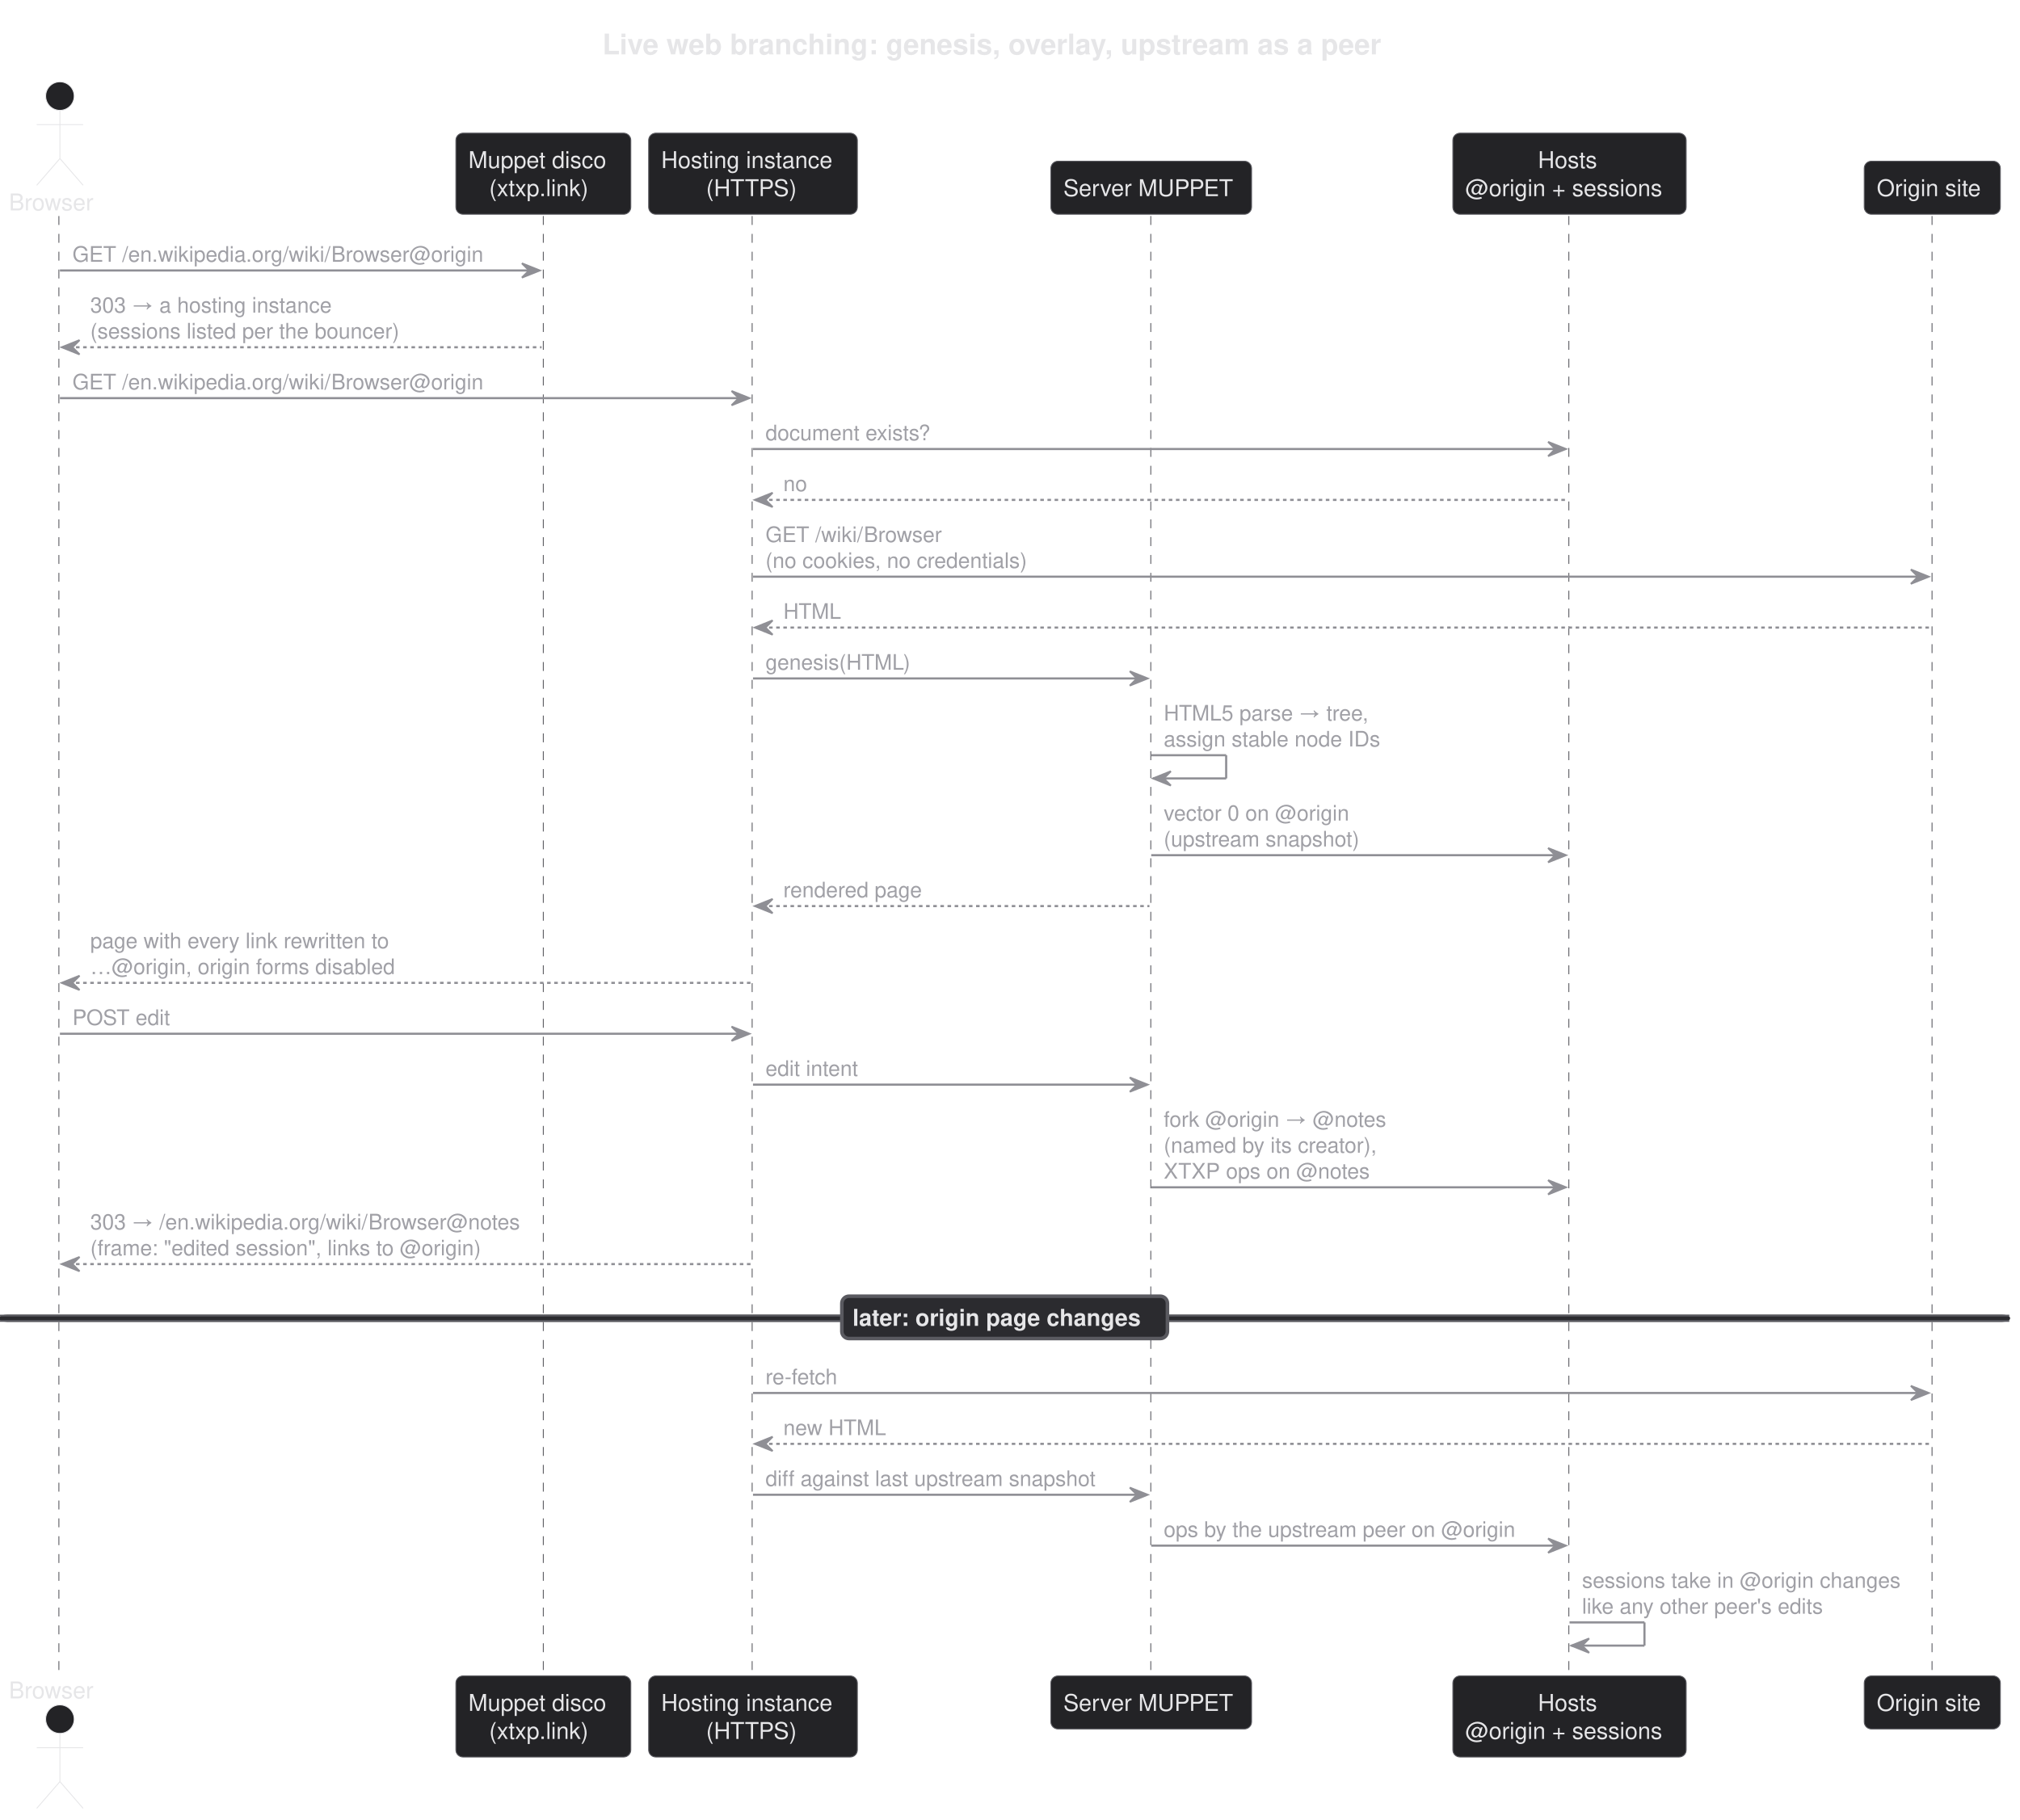
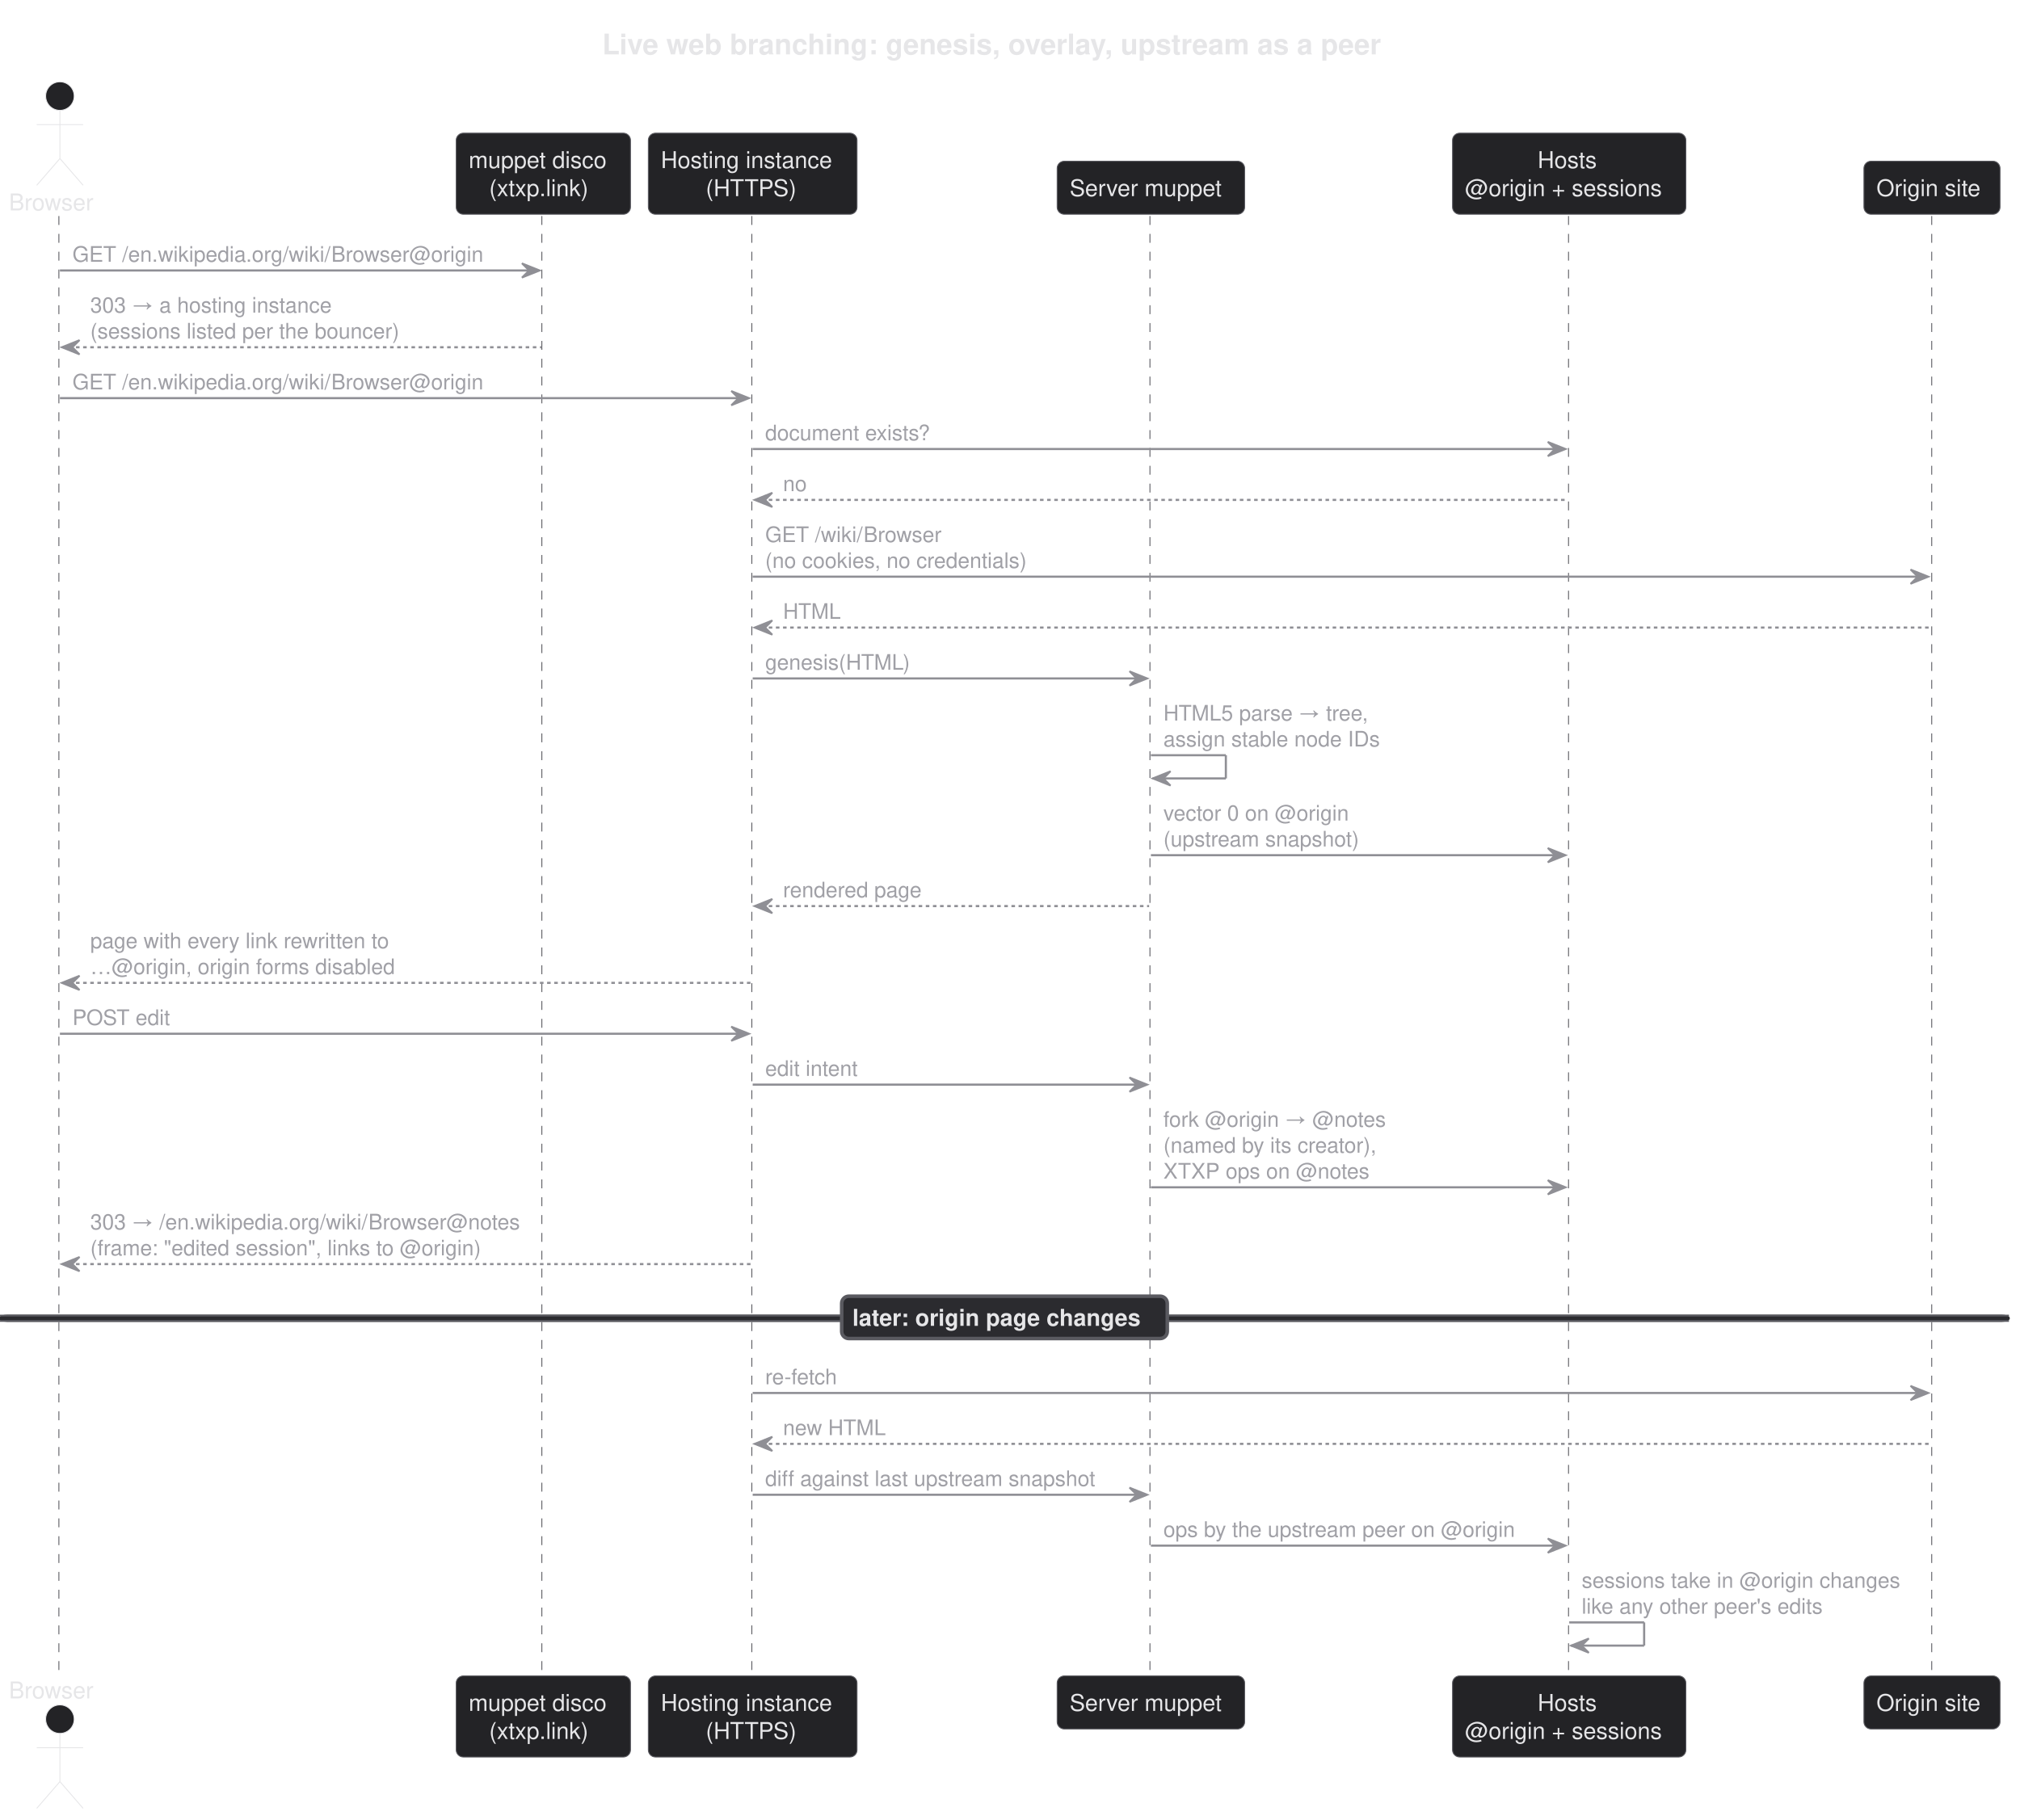
<svg xmlns="http://www.w3.org/2000/svg" contentStyleType="text/css" data-diagram-type="SEQUENCE" height="1020px" preserveAspectRatio="none" style="width:1132px;height:1020px;" version="1.1" viewBox="0 0 1132 1020" width="1132px" zoomAndPan="magnify">
  <defs />
  <g>
-     <text fill="#E6E6E8" font-family="Helvetica" font-size="16" font-weight="bold" lengthAdjust="spacing" textLength="449.812" x="337.59" y="30.5">Live web branching: genesis, overlay, upstream as a peer</text>
+     <text fill="#E6E6E8" font-family="Helvetica" font-size="16" font-weight="bold" lengthAdjust="spacing" textLength="449.812" x="337.501" y="30.5">Live web branching: genesis, overlay, upstream as a peer</text>
    <g>
      <rect fill="#000000" fill-opacity="0" height="819.315" width="8" x="29.584" y="121.089" />
      <line style="stroke:#5A5A60;stroke-width:0.5;stroke-dasharray:5,5;" x1="33" x2="33" y1="121.089" y2="940.404" />
    </g>
    <g>
      <rect fill="#000000" fill-opacity="0" height="819.315" width="8" x="300.487" y="121.089" />
-       <line style="stroke:#5A5A60;stroke-width:0.5;stroke-dasharray:5,5;" x1="304.471" x2="304.471" y1="121.089" y2="940.404" />
-     </g>
-     <g>
-       <rect fill="#000000" fill-opacity="0" height="819.315" width="8" x="417.981" y="121.089" />
-       <line style="stroke:#5A5A60;stroke-width:0.5;stroke-dasharray:5,5;" x1="421.502" x2="421.502" y1="121.089" y2="940.404" />
-     </g>
-     <g>
-       <rect fill="#000000" fill-opacity="0" height="819.315" width="8" x="641.141" y="121.089" />
-       <line style="stroke:#5A5A60;stroke-width:0.5;stroke-dasharray:5,5;" x1="644.903" x2="644.903" y1="121.089" y2="940.404" />
-     </g>
-     <g>
-       <rect fill="#000000" fill-opacity="0" height="819.315" width="8" x="875.552" y="121.089" />
-       <line style="stroke:#5A5A60;stroke-width:0.5;stroke-dasharray:5,5;" x1="879.172" x2="879.172" y1="121.089" y2="940.404" />
-     </g>
-     <g>
-       <rect fill="#000000" fill-opacity="0" height="819.315" width="8" x="1078.85" y="121.089" />
-       <line style="stroke:#5A5A60;stroke-width:0.5;stroke-dasharray:5,5;" x1="1082.709" x2="1082.709" y1="121.089" y2="940.404" />
+       <line style="stroke:#5A5A60;stroke-width:0.5;stroke-dasharray:5,5;" x1="303.649" x2="303.649" y1="121.089" y2="940.404" />
+     </g>
+     <g>
+       <rect fill="#000000" fill-opacity="0" height="819.315" width="8" x="417.803" y="121.089" />
+       <line style="stroke:#5A5A60;stroke-width:0.5;stroke-dasharray:5,5;" x1="421.324" x2="421.324" y1="121.089" y2="940.404" />
+     </g>
+     <g>
+       <rect fill="#000000" fill-opacity="0" height="819.315" width="8" x="640.964" y="121.089" />
+       <line style="stroke:#5A5A60;stroke-width:0.5;stroke-dasharray:5,5;" x1="644.426" x2="644.426" y1="121.089" y2="940.404" />
+     </g>
+     <g>
+       <rect fill="#000000" fill-opacity="0" height="819.315" width="8" x="875.374" y="121.089" />
+       <line style="stroke:#5A5A60;stroke-width:0.5;stroke-dasharray:5,5;" x1="878.994" x2="878.994" y1="121.089" y2="940.404" />
+     </g>
+     <g>
+       <rect fill="#000000" fill-opacity="0" height="819.315" width="8" x="1078.673" y="121.089" />
+       <line style="stroke:#5A5A60;stroke-width:0.5;stroke-dasharray:5,5;" x1="1082.531" x2="1082.531" y1="121.089" y2="940.404" />
    </g>
    <g class="participant participant-head" data-participant="b">
      <text fill="#E6E6E8" font-family="Helvetica" font-size="13" lengthAdjust="spacing" textLength="51.169" x="5" y="117.953">Browser</text>
      <ellipse cx="33.584" cy="53.859" fill="#232326" rx="8" ry="8" style="stroke:#E6E6E8;stroke-width:0.5;" />
      <path d="M33.584,61.859 L33.584,88.859 M20.584,69.859 L46.584,69.859 M33.584,88.859 L20.584,103.859 M33.584,88.859 L46.584,103.859" fill="none" style="stroke:#E6E6E8;stroke-width:0.5;" />
    </g>
    <g class="participant participant-tail" data-participant="b">
      <text fill="#E6E6E8" font-family="Helvetica" font-size="13" lengthAdjust="spacing" textLength="51.169" x="5" y="951.998">Browser</text>
      <ellipse cx="33.584" cy="963.634" fill="#232326" rx="8" ry="8" style="stroke:#E6E6E8;stroke-width:0.5;" />
      <path d="M33.584,971.634 L33.584,998.634 M20.584,979.634 L46.584,979.634 M33.584,998.634 L20.584,1013.634 M33.584,998.634 L46.584,1013.634" fill="none" style="stroke:#E6E6E8;stroke-width:0.5;" />
    </g>
    <g class="participant participant-head" data-participant="d">
-       <rect fill="#232326" height="45.459" rx="4" ry="4" style="stroke:#5A5A60;stroke-width:0.5;" width="98.03" x="255.471" y="74.63" />
-       <text fill="#E6E6E8" font-family="Helvetica" font-size="13" lengthAdjust="spacing" textLength="84.03" x="262.471" y="94.224">Muppet disco</text>
+       <rect fill="#232326" height="45.459" rx="4" ry="4" style="stroke:#5A5A60;stroke-width:0.5;" width="97.675" x="255.649" y="74.63" />
+       <text fill="#E6E6E8" font-family="Helvetica" font-size="13" lengthAdjust="spacing" textLength="83.675" x="262.649" y="94.224">muppet disco</text>
      <text fill="#E6E6E8" font-family="Helvetica" font-size="13" lengthAdjust="spacing" textLength="60.747" x="274.113" y="109.953">(xtxp.link)</text>
    </g>
    <g class="participant participant-tail" data-participant="d">
-       <rect fill="#232326" height="45.459" rx="4" ry="4" style="stroke:#5A5A60;stroke-width:0.5;" width="98.03" x="255.471" y="939.404" />
-       <text fill="#E6E6E8" font-family="Helvetica" font-size="13" lengthAdjust="spacing" textLength="84.03" x="262.471" y="958.998">Muppet disco</text>
+       <rect fill="#232326" height="45.459" rx="4" ry="4" style="stroke:#5A5A60;stroke-width:0.5;" width="97.675" x="255.649" y="939.404" />
+       <text fill="#E6E6E8" font-family="Helvetica" font-size="13" lengthAdjust="spacing" textLength="83.675" x="262.649" y="958.998">muppet disco</text>
      <text fill="#E6E6E8" font-family="Helvetica" font-size="13" lengthAdjust="spacing" textLength="60.747" x="274.113" y="974.727">(xtxp.link)</text>
    </g>
    <g class="participant participant-head" data-participant="gw">
-       <rect fill="#232326" height="45.459" rx="4" ry="4" style="stroke:#5A5A60;stroke-width:0.5;" width="116.959" x="363.502" y="74.63" />
-       <text fill="#E6E6E8" font-family="Helvetica" font-size="13" lengthAdjust="spacing" textLength="102.959" x="370.502" y="94.224">Hosting instance</text>
-       <text fill="#E6E6E8" font-family="Helvetica" font-size="13" lengthAdjust="spacing" textLength="52.571" x="395.696" y="109.953">(HTTPS)</text>
+       <rect fill="#232326" height="45.459" rx="4" ry="4" style="stroke:#5A5A60;stroke-width:0.5;" width="116.959" x="363.324" y="74.63" />
+       <text fill="#E6E6E8" font-family="Helvetica" font-size="13" lengthAdjust="spacing" textLength="102.959" x="370.324" y="94.224">Hosting instance</text>
+       <text fill="#E6E6E8" font-family="Helvetica" font-size="13" lengthAdjust="spacing" textLength="52.571" x="395.518" y="109.953">(HTTPS)</text>
    </g>
    <g class="participant participant-tail" data-participant="gw">
-       <rect fill="#232326" height="45.459" rx="4" ry="4" style="stroke:#5A5A60;stroke-width:0.5;" width="116.959" x="363.502" y="939.404" />
-       <text fill="#E6E6E8" font-family="Helvetica" font-size="13" lengthAdjust="spacing" textLength="102.959" x="370.502" y="958.998">Hosting instance</text>
-       <text fill="#E6E6E8" font-family="Helvetica" font-size="13" lengthAdjust="spacing" textLength="52.571" x="395.696" y="974.727">(HTTPS)</text>
+       <rect fill="#232326" height="45.459" rx="4" ry="4" style="stroke:#5A5A60;stroke-width:0.5;" width="116.959" x="363.324" y="939.404" />
+       <text fill="#E6E6E8" font-family="Helvetica" font-size="13" lengthAdjust="spacing" textLength="102.959" x="370.324" y="958.998">Hosting instance</text>
+       <text fill="#E6E6E8" font-family="Helvetica" font-size="13" lengthAdjust="spacing" textLength="52.571" x="395.518" y="974.727">(HTTPS)</text>
    </g>
    <g class="participant participant-head" data-participant="sm">
-       <rect fill="#232326" height="29.73" rx="4" ry="4" style="stroke:#5A5A60;stroke-width:0.5;" width="112.478" x="588.903" y="90.359" />
-       <text fill="#E6E6E8" font-family="Helvetica" font-size="13" lengthAdjust="spacing" textLength="98.478" x="595.903" y="109.953">Server MUPPET</text>
+       <rect fill="#232326" height="29.73" rx="4" ry="4" style="stroke:#5A5A60;stroke-width:0.5;" width="105.076" x="592.426" y="90.359" />
+       <text fill="#E6E6E8" font-family="Helvetica" font-size="13" lengthAdjust="spacing" textLength="91.076" x="599.426" y="109.953">Server muppet</text>
    </g>
    <g class="participant participant-tail" data-participant="sm">
-       <rect fill="#232326" height="29.73" rx="4" ry="4" style="stroke:#5A5A60;stroke-width:0.5;" width="112.478" x="588.903" y="939.404" />
-       <text fill="#E6E6E8" font-family="Helvetica" font-size="13" lengthAdjust="spacing" textLength="98.478" x="595.903" y="958.998">Server MUPPET</text>
+       <rect fill="#232326" height="29.73" rx="4" ry="4" style="stroke:#5A5A60;stroke-width:0.5;" width="105.076" x="592.426" y="939.404" />
+       <text fill="#E6E6E8" font-family="Helvetica" font-size="13" lengthAdjust="spacing" textLength="91.076" x="599.426" y="958.998">Server muppet</text>
    </g>
    <g class="participant participant-head" data-participant="t">
-       <rect fill="#232326" height="45.459" rx="4" ry="4" style="stroke:#5A5A60;stroke-width:0.5;" width="130.759" x="814.172" y="74.63" />
-       <text fill="#E6E6E8" font-family="Helvetica" font-size="13" lengthAdjust="spacing" textLength="35.433" x="861.835" y="94.224">Hosts</text>
-       <text fill="#E6E6E8" font-family="Helvetica" font-size="13" lengthAdjust="spacing" textLength="116.759" x="821.172" y="109.953">@origin + sessions</text>
+       <rect fill="#232326" height="45.459" rx="4" ry="4" style="stroke:#5A5A60;stroke-width:0.5;" width="130.759" x="813.994" y="74.63" />
+       <text fill="#E6E6E8" font-family="Helvetica" font-size="13" lengthAdjust="spacing" textLength="35.433" x="861.658" y="94.224">Hosts</text>
+       <text fill="#E6E6E8" font-family="Helvetica" font-size="13" lengthAdjust="spacing" textLength="116.759" x="820.994" y="109.953">@origin + sessions</text>
    </g>
    <g class="participant participant-tail" data-participant="t">
-       <rect fill="#232326" height="45.459" rx="4" ry="4" style="stroke:#5A5A60;stroke-width:0.5;" width="130.759" x="814.172" y="939.404" />
-       <text fill="#E6E6E8" font-family="Helvetica" font-size="13" lengthAdjust="spacing" textLength="35.433" x="861.835" y="958.998">Hosts</text>
-       <text fill="#E6E6E8" font-family="Helvetica" font-size="13" lengthAdjust="spacing" textLength="116.759" x="821.172" y="974.727">@origin + sessions</text>
+       <rect fill="#232326" height="45.459" rx="4" ry="4" style="stroke:#5A5A60;stroke-width:0.5;" width="130.759" x="813.994" y="939.404" />
+       <text fill="#E6E6E8" font-family="Helvetica" font-size="13" lengthAdjust="spacing" textLength="35.433" x="861.658" y="958.998">Hosts</text>
+       <text fill="#E6E6E8" font-family="Helvetica" font-size="13" lengthAdjust="spacing" textLength="116.759" x="820.994" y="974.727">@origin + sessions</text>
    </g>
    <g class="participant participant-head" data-participant="o">
-       <rect fill="#232326" height="29.73" rx="4" ry="4" style="stroke:#5A5A60;stroke-width:0.5;" width="76.283" x="1044.709" y="90.359" />
-       <text fill="#E6E6E8" font-family="Helvetica" font-size="13" lengthAdjust="spacing" textLength="62.283" x="1051.709" y="109.953">Origin site</text>
+       <rect fill="#232326" height="29.73" rx="4" ry="4" style="stroke:#5A5A60;stroke-width:0.5;" width="76.283" x="1044.531" y="90.359" />
+       <text fill="#E6E6E8" font-family="Helvetica" font-size="13" lengthAdjust="spacing" textLength="62.283" x="1051.531" y="109.953">Origin site</text>
    </g>
    <g class="participant participant-tail" data-participant="o">
-       <rect fill="#232326" height="29.73" rx="4" ry="4" style="stroke:#5A5A60;stroke-width:0.5;" width="76.283" x="1044.709" y="939.404" />
-       <text fill="#E6E6E8" font-family="Helvetica" font-size="13" lengthAdjust="spacing" textLength="62.283" x="1051.709" y="958.998">Origin site</text>
+       <rect fill="#232326" height="29.73" rx="4" ry="4" style="stroke:#5A5A60;stroke-width:0.5;" width="76.283" x="1044.531" y="939.404" />
+       <text fill="#E6E6E8" font-family="Helvetica" font-size="13" lengthAdjust="spacing" textLength="62.283" x="1051.531" y="958.998">Origin site</text>
    </g>
    <g class="message" data-participant-1="b" data-participant-2="d">
      <polygon fill="#8F8F95" points="292.487,147.608,302.487,151.608,292.487,155.608,296.487,151.608" style="stroke:#8F8F95;stroke-width:1;" />
      <line style="stroke:#8F8F95;stroke-width:1.2;" x1="33.584" x2="298.487" y1="151.608" y2="151.608" />
      <text fill="#A0A0A6" font-family="Helvetica" font-size="12" lengthAdjust="spacing" textLength="246.902" x="40.584" y="146.714">GET /en.wikipedia.org/wiki/Browser@origin</text>
    </g>
    <g class="message" data-participant-1="d" data-participant-2="b">
      <polygon fill="#8F8F95" points="44.584,190.648,34.584,194.648,44.584,198.648,40.584,194.648" style="stroke:#8F8F95;stroke-width:1;" />
      <line style="stroke:#8F8F95;stroke-width:1.2;stroke-dasharray:2,2;" x1="38.584" x2="303.487" y1="194.648" y2="194.648" />
      <text fill="#A0A0A6" font-family="Helvetica" font-size="12" lengthAdjust="spacing" textLength="143.924" x="50.584" y="175.233">303 → a hosting instance</text>
      <text fill="#A0A0A6" font-family="Helvetica" font-size="12" lengthAdjust="spacing" textLength="186.17" x="50.584" y="189.753">(sessions listed per the bouncer)</text>
    </g>
    <g class="message" data-participant-1="b" data-participant-2="gw">
-       <polygon fill="#8F8F95" points="409.981,219.167,419.981,223.167,409.981,227.167,413.981,223.167" style="stroke:#8F8F95;stroke-width:1;" />
-       <line style="stroke:#8F8F95;stroke-width:1.2;" x1="33.584" x2="415.981" y1="223.167" y2="223.167" />
+       <polygon fill="#8F8F95" points="409.803,219.167,419.803,223.167,409.803,227.167,413.803,223.167" style="stroke:#8F8F95;stroke-width:1;" />
+       <line style="stroke:#8F8F95;stroke-width:1.2;" x1="33.584" x2="415.803" y1="223.167" y2="223.167" />
      <text fill="#A0A0A6" font-family="Helvetica" font-size="12" lengthAdjust="spacing" textLength="246.902" x="40.584" y="218.273">GET /en.wikipedia.org/wiki/Browser@origin</text>
    </g>
    <g class="message" data-participant-1="gw" data-participant-2="t">
-       <polygon fill="#8F8F95" points="867.552,247.686,877.552,251.686,867.552,255.686,871.552,251.686" style="stroke:#8F8F95;stroke-width:1;" />
-       <line style="stroke:#8F8F95;stroke-width:1.2;" x1="421.981" x2="873.552" y1="251.686" y2="251.686" />
-       <text fill="#A0A0A6" font-family="Helvetica" font-size="12" lengthAdjust="spacing" textLength="99.574" x="428.981" y="246.792">document exists?</text>
+       <polygon fill="#8F8F95" points="867.374,247.686,877.374,251.686,867.374,255.686,871.374,251.686" style="stroke:#8F8F95;stroke-width:1;" />
+       <line style="stroke:#8F8F95;stroke-width:1.2;" x1="421.803" x2="873.374" y1="251.686" y2="251.686" />
+       <text fill="#A0A0A6" font-family="Helvetica" font-size="12" lengthAdjust="spacing" textLength="99.574" x="428.803" y="246.792">document exists?</text>
    </g>
    <g class="message" data-participant-1="t" data-participant-2="gw">
-       <polygon fill="#8F8F95" points="432.981,276.206,422.981,280.206,432.981,284.206,428.981,280.206" style="stroke:#8F8F95;stroke-width:1;" />
-       <line style="stroke:#8F8F95;stroke-width:1.2;stroke-dasharray:2,2;" x1="426.981" x2="878.552" y1="280.206" y2="280.206" />
-       <text fill="#A0A0A6" font-family="Helvetica" font-size="12" lengthAdjust="spacing" textLength="14.285" x="438.981" y="275.312">no</text>
+       <polygon fill="#8F8F95" points="432.803,276.206,422.803,280.206,432.803,284.206,428.803,280.206" style="stroke:#8F8F95;stroke-width:1;" />
+       <line style="stroke:#8F8F95;stroke-width:1.2;stroke-dasharray:2,2;" x1="426.803" x2="878.374" y1="280.206" y2="280.206" />
+       <text fill="#A0A0A6" font-family="Helvetica" font-size="12" lengthAdjust="spacing" textLength="14.285" x="438.803" y="275.312">no</text>
    </g>
    <g class="message" data-participant-1="gw" data-participant-2="o">
-       <polygon fill="#8F8F95" points="1070.85,319.245,1080.85,323.245,1070.85,327.245,1074.85,323.245" style="stroke:#8F8F95;stroke-width:1;" />
-       <line style="stroke:#8F8F95;stroke-width:1.2;" x1="421.981" x2="1076.85" y1="323.245" y2="323.245" />
-       <text fill="#A0A0A6" font-family="Helvetica" font-size="12" lengthAdjust="spacing" textLength="105.387" x="428.981" y="303.831">GET /wiki/Browser</text>
-       <text fill="#A0A0A6" font-family="Helvetica" font-size="12" lengthAdjust="spacing" textLength="157.588" x="428.981" y="318.351">(no cookies, no credentials)</text>
+       <polygon fill="#8F8F95" points="1070.673,319.245,1080.673,323.245,1070.673,327.245,1074.673,323.245" style="stroke:#8F8F95;stroke-width:1;" />
+       <line style="stroke:#8F8F95;stroke-width:1.2;" x1="421.803" x2="1076.673" y1="323.245" y2="323.245" />
+       <text fill="#A0A0A6" font-family="Helvetica" font-size="12" lengthAdjust="spacing" textLength="105.387" x="428.803" y="303.831">GET /wiki/Browser</text>
+       <text fill="#A0A0A6" font-family="Helvetica" font-size="12" lengthAdjust="spacing" textLength="157.588" x="428.803" y="318.351">(no cookies, no credentials)</text>
    </g>
    <g class="message" data-participant-1="o" data-participant-2="gw">
-       <polygon fill="#8F8F95" points="432.981,347.765,422.981,351.765,432.981,355.765,428.981,351.765" style="stroke:#8F8F95;stroke-width:1;" />
-       <line style="stroke:#8F8F95;stroke-width:1.2;stroke-dasharray:2,2;" x1="426.981" x2="1081.85" y1="351.765" y2="351.765" />
-       <text fill="#A0A0A6" font-family="Helvetica" font-size="12" lengthAdjust="spacing" textLength="34.289" x="438.981" y="346.87">HTML</text>
+       <polygon fill="#8F8F95" points="432.803,347.765,422.803,351.765,432.803,355.765,428.803,351.765" style="stroke:#8F8F95;stroke-width:1;" />
+       <line style="stroke:#8F8F95;stroke-width:1.2;stroke-dasharray:2,2;" x1="426.803" x2="1081.673" y1="351.765" y2="351.765" />
+       <text fill="#A0A0A6" font-family="Helvetica" font-size="12" lengthAdjust="spacing" textLength="34.289" x="438.803" y="346.87">HTML</text>
    </g>
    <g class="message" data-participant-1="gw" data-participant-2="sm">
-       <polygon fill="#8F8F95" points="633.141,376.284,643.141,380.284,633.141,384.284,637.141,380.284" style="stroke:#8F8F95;stroke-width:1;" />
-       <line style="stroke:#8F8F95;stroke-width:1.2;" x1="421.981" x2="639.141" y1="380.284" y2="380.284" />
-       <text fill="#A0A0A6" font-family="Helvetica" font-size="12" lengthAdjust="spacing" textLength="87.059" x="428.981" y="375.39">genesis(HTML)</text>
+       <polygon fill="#8F8F95" points="632.964,376.284,642.964,380.284,632.964,384.284,636.964,380.284" style="stroke:#8F8F95;stroke-width:1;" />
+       <line style="stroke:#8F8F95;stroke-width:1.2;" x1="421.803" x2="638.964" y1="380.284" y2="380.284" />
+       <text fill="#A0A0A6" font-family="Helvetica" font-size="12" lengthAdjust="spacing" textLength="87.059" x="428.803" y="375.39">genesis(HTML)</text>
    </g>
    <g class="message" data-participant-1="sm" data-participant-2="sm">
-       <line style="stroke:#8F8F95;stroke-width:1.2;" x1="645.141" x2="687.141" y1="423.323" y2="423.323" />
-       <line style="stroke:#8F8F95;stroke-width:1.2;" x1="687.141" x2="687.141" y1="423.323" y2="436.323" />
-       <line style="stroke:#8F8F95;stroke-width:1.2;" x1="646.141" x2="687.141" y1="436.323" y2="436.323" />
-       <polygon fill="#8F8F95" points="656.141,432.323,646.141,436.323,656.141,440.323,652.141,436.323" style="stroke:#8F8F95;stroke-width:1;" />
-       <text fill="#A0A0A6" font-family="Helvetica" font-size="12" lengthAdjust="spacing" textLength="120.984" x="652.141" y="403.909">HTML5 parse → tree,</text>
-       <text fill="#A0A0A6" font-family="Helvetica" font-size="12" lengthAdjust="spacing" textLength="127.981" x="652.141" y="418.429">assign stable node IDs</text>
+       <line style="stroke:#8F8F95;stroke-width:1.2;" x1="644.964" x2="686.964" y1="423.323" y2="423.323" />
+       <line style="stroke:#8F8F95;stroke-width:1.2;" x1="686.964" x2="686.964" y1="423.323" y2="436.323" />
+       <line style="stroke:#8F8F95;stroke-width:1.2;" x1="645.964" x2="686.964" y1="436.323" y2="436.323" />
+       <polygon fill="#8F8F95" points="655.964,432.323,645.964,436.323,655.964,440.323,651.964,436.323" style="stroke:#8F8F95;stroke-width:1;" />
+       <text fill="#A0A0A6" font-family="Helvetica" font-size="12" lengthAdjust="spacing" textLength="120.984" x="651.964" y="403.909">HTML5 parse → tree,</text>
+       <text fill="#A0A0A6" font-family="Helvetica" font-size="12" lengthAdjust="spacing" textLength="127.981" x="651.964" y="418.429">assign stable node IDs</text>
    </g>
    <g class="message" data-participant-1="sm" data-participant-2="t">
-       <polygon fill="#8F8F95" points="867.552,475.362,877.552,479.362,867.552,483.362,871.552,479.362" style="stroke:#8F8F95;stroke-width:1;" />
-       <line style="stroke:#8F8F95;stroke-width:1.2;" x1="645.141" x2="873.552" y1="479.362" y2="479.362" />
-       <text fill="#A0A0A6" font-family="Helvetica" font-size="12" lengthAdjust="spacing" textLength="111.779" x="652.141" y="459.948">vector 0 on @origin</text>
-       <text fill="#A0A0A6" font-family="Helvetica" font-size="12" lengthAdjust="spacing" textLength="117.656" x="652.141" y="474.468">(upstream snapshot)</text>
+       <polygon fill="#8F8F95" points="867.374,475.362,877.374,479.362,867.374,483.362,871.374,479.362" style="stroke:#8F8F95;stroke-width:1;" />
+       <line style="stroke:#8F8F95;stroke-width:1.2;" x1="644.964" x2="873.374" y1="479.362" y2="479.362" />
+       <text fill="#A0A0A6" font-family="Helvetica" font-size="12" lengthAdjust="spacing" textLength="111.779" x="651.964" y="459.948">vector 0 on @origin</text>
+       <text fill="#A0A0A6" font-family="Helvetica" font-size="12" lengthAdjust="spacing" textLength="117.656" x="651.964" y="474.468">(upstream snapshot)</text>
    </g>
    <g class="message" data-participant-1="sm" data-participant-2="gw">
-       <polygon fill="#8F8F95" points="432.981,503.882,422.981,507.882,432.981,511.882,428.981,507.882" style="stroke:#8F8F95;stroke-width:1;" />
-       <line style="stroke:#8F8F95;stroke-width:1.2;stroke-dasharray:2,2;" x1="426.981" x2="644.141" y1="507.882" y2="507.882" />
-       <text fill="#A0A0A6" font-family="Helvetica" font-size="12" lengthAdjust="spacing" textLength="83.625" x="438.981" y="502.987">rendered page</text>
+       <polygon fill="#8F8F95" points="432.803,503.882,422.803,507.882,432.803,511.882,428.803,507.882" style="stroke:#8F8F95;stroke-width:1;" />
+       <line style="stroke:#8F8F95;stroke-width:1.2;stroke-dasharray:2,2;" x1="426.803" x2="643.964" y1="507.882" y2="507.882" />
+       <text fill="#A0A0A6" font-family="Helvetica" font-size="12" lengthAdjust="spacing" textLength="83.625" x="438.803" y="502.987">rendered page</text>
    </g>
    <g class="message" data-participant-1="gw" data-participant-2="b">
      <polygon fill="#8F8F95" points="44.584,546.921,34.584,550.921,44.584,554.921,40.584,550.921" style="stroke:#8F8F95;stroke-width:1;" />
-       <line style="stroke:#8F8F95;stroke-width:1.2;stroke-dasharray:2,2;" x1="38.584" x2="420.981" y1="550.921" y2="550.921" />
+       <line style="stroke:#8F8F95;stroke-width:1.2;stroke-dasharray:2,2;" x1="38.584" x2="420.803" y1="550.921" y2="550.921" />
      <text fill="#A0A0A6" font-family="Helvetica" font-size="12" lengthAdjust="spacing" textLength="182.367" x="50.584" y="531.507">page with every link rewritten to</text>
      <text fill="#A0A0A6" font-family="Helvetica" font-size="12" lengthAdjust="spacing" textLength="180.416" x="50.584" y="546.026">…@origin, origin forms disabled</text>
    </g>
    <g class="message" data-participant-1="b" data-participant-2="gw">
-       <polygon fill="#8F8F95" points="409.981,575.44,419.981,579.44,409.981,583.44,413.981,579.44" style="stroke:#8F8F95;stroke-width:1;" />
-       <line style="stroke:#8F8F95;stroke-width:1.2;" x1="33.584" x2="415.981" y1="579.44" y2="579.44" />
+       <polygon fill="#8F8F95" points="409.803,575.44,419.803,579.44,409.803,583.44,413.803,579.44" style="stroke:#8F8F95;stroke-width:1;" />
+       <line style="stroke:#8F8F95;stroke-width:1.2;" x1="33.584" x2="415.803" y1="579.44" y2="579.44" />
      <text fill="#A0A0A6" font-family="Helvetica" font-size="12" lengthAdjust="spacing" textLength="56.836" x="40.584" y="574.546">POST edit</text>
    </g>
    <g class="message" data-participant-1="gw" data-participant-2="sm">
-       <polygon fill="#8F8F95" points="633.141,603.96,643.141,607.96,633.141,611.96,637.141,607.96" style="stroke:#8F8F95;stroke-width:1;" />
-       <line style="stroke:#8F8F95;stroke-width:1.2;" x1="421.981" x2="639.141" y1="607.96" y2="607.96" />
-       <text fill="#A0A0A6" font-family="Helvetica" font-size="12" lengthAdjust="spacing" textLength="56.484" x="428.981" y="603.065">edit intent</text>
+       <polygon fill="#8F8F95" points="632.964,603.96,642.964,607.96,632.964,611.96,636.964,607.96" style="stroke:#8F8F95;stroke-width:1;" />
+       <line style="stroke:#8F8F95;stroke-width:1.2;" x1="421.803" x2="638.964" y1="607.96" y2="607.96" />
+       <text fill="#A0A0A6" font-family="Helvetica" font-size="12" lengthAdjust="spacing" textLength="56.484" x="428.803" y="603.065">edit intent</text>
    </g>
    <g class="message" data-participant-1="sm" data-participant-2="t">
-       <polygon fill="#8F8F95" points="867.552,661.519,877.552,665.519,867.552,669.519,871.552,665.519" style="stroke:#8F8F95;stroke-width:1;" />
-       <line style="stroke:#8F8F95;stroke-width:1.2;" x1="645.141" x2="873.552" y1="665.519" y2="665.519" />
-       <text fill="#A0A0A6" font-family="Helvetica" font-size="12" lengthAdjust="spacing" textLength="131.01" x="652.141" y="631.585">fork @origin → @notes</text>
-       <text fill="#A0A0A6" font-family="Helvetica" font-size="12" lengthAdjust="spacing" textLength="129.023" x="652.141" y="646.105">(named by its creator),</text>
-       <text fill="#A0A0A6" font-family="Helvetica" font-size="12" lengthAdjust="spacing" textLength="120.199" x="652.141" y="660.624">XTXP ops on @notes</text>
+       <polygon fill="#8F8F95" points="867.374,661.519,877.374,665.519,867.374,669.519,871.374,665.519" style="stroke:#8F8F95;stroke-width:1;" />
+       <line style="stroke:#8F8F95;stroke-width:1.2;" x1="644.964" x2="873.374" y1="665.519" y2="665.519" />
+       <text fill="#A0A0A6" font-family="Helvetica" font-size="12" lengthAdjust="spacing" textLength="131.01" x="651.964" y="631.585">fork @origin → @notes</text>
+       <text fill="#A0A0A6" font-family="Helvetica" font-size="12" lengthAdjust="spacing" textLength="129.023" x="651.964" y="646.105">(named by its creator),</text>
+       <text fill="#A0A0A6" font-family="Helvetica" font-size="12" lengthAdjust="spacing" textLength="120.199" x="651.964" y="660.624">XTXP ops on @notes</text>
    </g>
    <g class="message" data-participant-1="gw" data-participant-2="b">
      <polygon fill="#8F8F95" points="44.584,704.558,34.584,708.558,44.584,712.558,40.584,708.558" style="stroke:#8F8F95;stroke-width:1;" />
-       <line style="stroke:#8F8F95;stroke-width:1.2;stroke-dasharray:2,2;" x1="38.584" x2="420.981" y1="708.558" y2="708.558" />
+       <line style="stroke:#8F8F95;stroke-width:1.2;stroke-dasharray:2,2;" x1="38.584" x2="420.803" y1="708.558" y2="708.558" />
      <text fill="#A0A0A6" font-family="Helvetica" font-size="12" lengthAdjust="spacing" textLength="259.775" x="50.584" y="689.144">303 → /en.wikipedia.org/wiki/Browser@notes</text>
      <text fill="#A0A0A6" font-family="Helvetica" font-size="12" lengthAdjust="spacing" textLength="236.144" x="50.584" y="703.663">(frame: "edited session", links to @origin)</text>
    </g>
-     <rect fill="#2B2B2F" height="3" rx="4" ry="4" style="stroke:#2B2B2F;stroke-width:1;" width="1125.992" x="0" y="737.422" />
-     <line style="stroke:#5A5A60;stroke-width:1;" x1="0" x2="1125.992" y1="737.422" y2="737.422" />
-     <line style="stroke:#5A5A60;stroke-width:1;" x1="0" x2="1125.992" y1="740.422" y2="740.422" />
-     <rect fill="#2B2B2F" height="23.73" rx="4" ry="4" style="stroke:#5A5A60;stroke-width:2;" width="182.467" x="471.763" y="726.558" />
-     <text fill="#E6E6E8" font-family="Helvetica" font-size="13" font-weight="bold" lengthAdjust="spacing" textLength="165.388" x="477.763" y="743.151">later: origin page changes</text>
+     <rect fill="#2B2B2F" height="3" rx="4" ry="4" style="stroke:#2B2B2F;stroke-width:1;" width="1125.814" x="0" y="737.422" />
+     <line style="stroke:#5A5A60;stroke-width:1;" x1="0" x2="1125.814" y1="737.422" y2="737.422" />
+     <line style="stroke:#5A5A60;stroke-width:1;" x1="0" x2="1125.814" y1="740.422" y2="740.422" />
+     <rect fill="#2B2B2F" height="23.73" rx="4" ry="4" style="stroke:#5A5A60;stroke-width:2;" width="182.467" x="471.674" y="726.558" />
+     <text fill="#E6E6E8" font-family="Helvetica" font-size="13" font-weight="bold" lengthAdjust="spacing" textLength="165.388" x="477.674" y="743.151">later: origin page changes</text>
    <g class="message" data-participant-1="gw" data-participant-2="o">
-       <polygon fill="#8F8F95" points="1070.85,776.807,1080.85,780.807,1070.85,784.807,1074.85,780.807" style="stroke:#8F8F95;stroke-width:1;" />
-       <line style="stroke:#8F8F95;stroke-width:1.2;" x1="421.981" x2="1076.85" y1="780.807" y2="780.807" />
-       <text fill="#A0A0A6" font-family="Helvetica" font-size="12" lengthAdjust="spacing" textLength="46.348" x="428.981" y="775.912">re-fetch</text>
+       <polygon fill="#8F8F95" points="1070.673,776.807,1080.673,780.807,1070.673,784.807,1074.673,780.807" style="stroke:#8F8F95;stroke-width:1;" />
+       <line style="stroke:#8F8F95;stroke-width:1.2;" x1="421.803" x2="1076.673" y1="780.807" y2="780.807" />
+       <text fill="#A0A0A6" font-family="Helvetica" font-size="12" lengthAdjust="spacing" textLength="46.348" x="428.803" y="775.912">re-fetch</text>
    </g>
    <g class="message" data-participant-1="o" data-participant-2="gw">
-       <polygon fill="#8F8F95" points="432.981,805.326,422.981,809.326,432.981,813.326,428.981,809.326" style="stroke:#8F8F95;stroke-width:1;" />
-       <line style="stroke:#8F8F95;stroke-width:1.2;stroke-dasharray:2,2;" x1="426.981" x2="1081.85" y1="809.326" y2="809.326" />
-       <text fill="#A0A0A6" font-family="Helvetica" font-size="12" lengthAdjust="spacing" textLength="61.57" x="438.981" y="804.432">new HTML</text>
+       <polygon fill="#8F8F95" points="432.803,805.326,422.803,809.326,432.803,813.326,428.803,809.326" style="stroke:#8F8F95;stroke-width:1;" />
+       <line style="stroke:#8F8F95;stroke-width:1.2;stroke-dasharray:2,2;" x1="426.803" x2="1081.673" y1="809.326" y2="809.326" />
+       <text fill="#A0A0A6" font-family="Helvetica" font-size="12" lengthAdjust="spacing" textLength="61.57" x="438.803" y="804.432">new HTML</text>
    </g>
    <g class="message" data-participant-1="gw" data-participant-2="sm">
-       <polygon fill="#8F8F95" points="633.141,833.846,643.141,837.846,633.141,841.846,637.141,837.846" style="stroke:#8F8F95;stroke-width:1;" />
-       <line style="stroke:#8F8F95;stroke-width:1.2;" x1="421.981" x2="639.141" y1="837.846" y2="837.846" />
-       <text fill="#A0A0A6" font-family="Helvetica" font-size="12" lengthAdjust="spacing" textLength="199.16" x="428.981" y="832.951">diff against last upstream snapshot</text>
+       <polygon fill="#8F8F95" points="632.964,833.846,642.964,837.846,632.964,841.846,636.964,837.846" style="stroke:#8F8F95;stroke-width:1;" />
+       <line style="stroke:#8F8F95;stroke-width:1.2;" x1="421.803" x2="638.964" y1="837.846" y2="837.846" />
+       <text fill="#A0A0A6" font-family="Helvetica" font-size="12" lengthAdjust="spacing" textLength="199.16" x="428.803" y="832.951">diff against last upstream snapshot</text>
    </g>
    <g class="message" data-participant-1="sm" data-participant-2="t">
-       <polygon fill="#8F8F95" points="867.552,862.365,877.552,866.365,867.552,870.365,871.552,866.365" style="stroke:#8F8F95;stroke-width:1;" />
-       <line style="stroke:#8F8F95;stroke-width:1.2;" x1="645.141" x2="873.552" y1="866.365" y2="866.365" />
-       <text fill="#A0A0A6" font-family="Helvetica" font-size="12" lengthAdjust="spacing" textLength="210.41" x="652.141" y="861.471">ops by the upstream peer on @origin</text>
+       <polygon fill="#8F8F95" points="867.374,862.365,877.374,866.365,867.374,870.365,871.374,866.365" style="stroke:#8F8F95;stroke-width:1;" />
+       <line style="stroke:#8F8F95;stroke-width:1.2;" x1="644.964" x2="873.374" y1="866.365" y2="866.365" />
+       <text fill="#A0A0A6" font-family="Helvetica" font-size="12" lengthAdjust="spacing" textLength="210.41" x="651.964" y="861.471">ops by the upstream peer on @origin</text>
    </g>
    <g class="message" data-participant-1="t" data-participant-2="t">
-       <line style="stroke:#8F8F95;stroke-width:1.2;" x1="879.552" x2="921.552" y1="909.404" y2="909.404" />
-       <line style="stroke:#8F8F95;stroke-width:1.2;" x1="921.552" x2="921.552" y1="909.404" y2="922.404" />
-       <line style="stroke:#8F8F95;stroke-width:1.2;" x1="880.552" x2="921.552" y1="922.404" y2="922.404" />
-       <polygon fill="#8F8F95" points="890.552,918.404,880.552,922.404,890.552,926.404,886.552,922.404" style="stroke:#8F8F95;stroke-width:1;" />
-       <text fill="#A0A0A6" font-family="Helvetica" font-size="12" lengthAdjust="spacing" textLength="189.299" x="886.552" y="889.99">sessions take in @origin changes</text>
-       <text fill="#A0A0A6" font-family="Helvetica" font-size="12" lengthAdjust="spacing" textLength="146.496" x="886.552" y="904.51">like any other peer's edits</text>
+       <line style="stroke:#8F8F95;stroke-width:1.2;" x1="879.374" x2="921.374" y1="909.404" y2="909.404" />
+       <line style="stroke:#8F8F95;stroke-width:1.2;" x1="921.374" x2="921.374" y1="909.404" y2="922.404" />
+       <line style="stroke:#8F8F95;stroke-width:1.2;" x1="880.374" x2="921.374" y1="922.404" y2="922.404" />
+       <polygon fill="#8F8F95" points="890.374,918.404,880.374,922.404,890.374,926.404,886.374,922.404" style="stroke:#8F8F95;stroke-width:1;" />
+       <text fill="#A0A0A6" font-family="Helvetica" font-size="12" lengthAdjust="spacing" textLength="189.299" x="886.374" y="889.99">sessions take in @origin changes</text>
+       <text fill="#A0A0A6" font-family="Helvetica" font-size="12" lengthAdjust="spacing" textLength="146.496" x="886.374" y="904.51">like any other peer's edits</text>
    </g>
  </g>
</svg>
